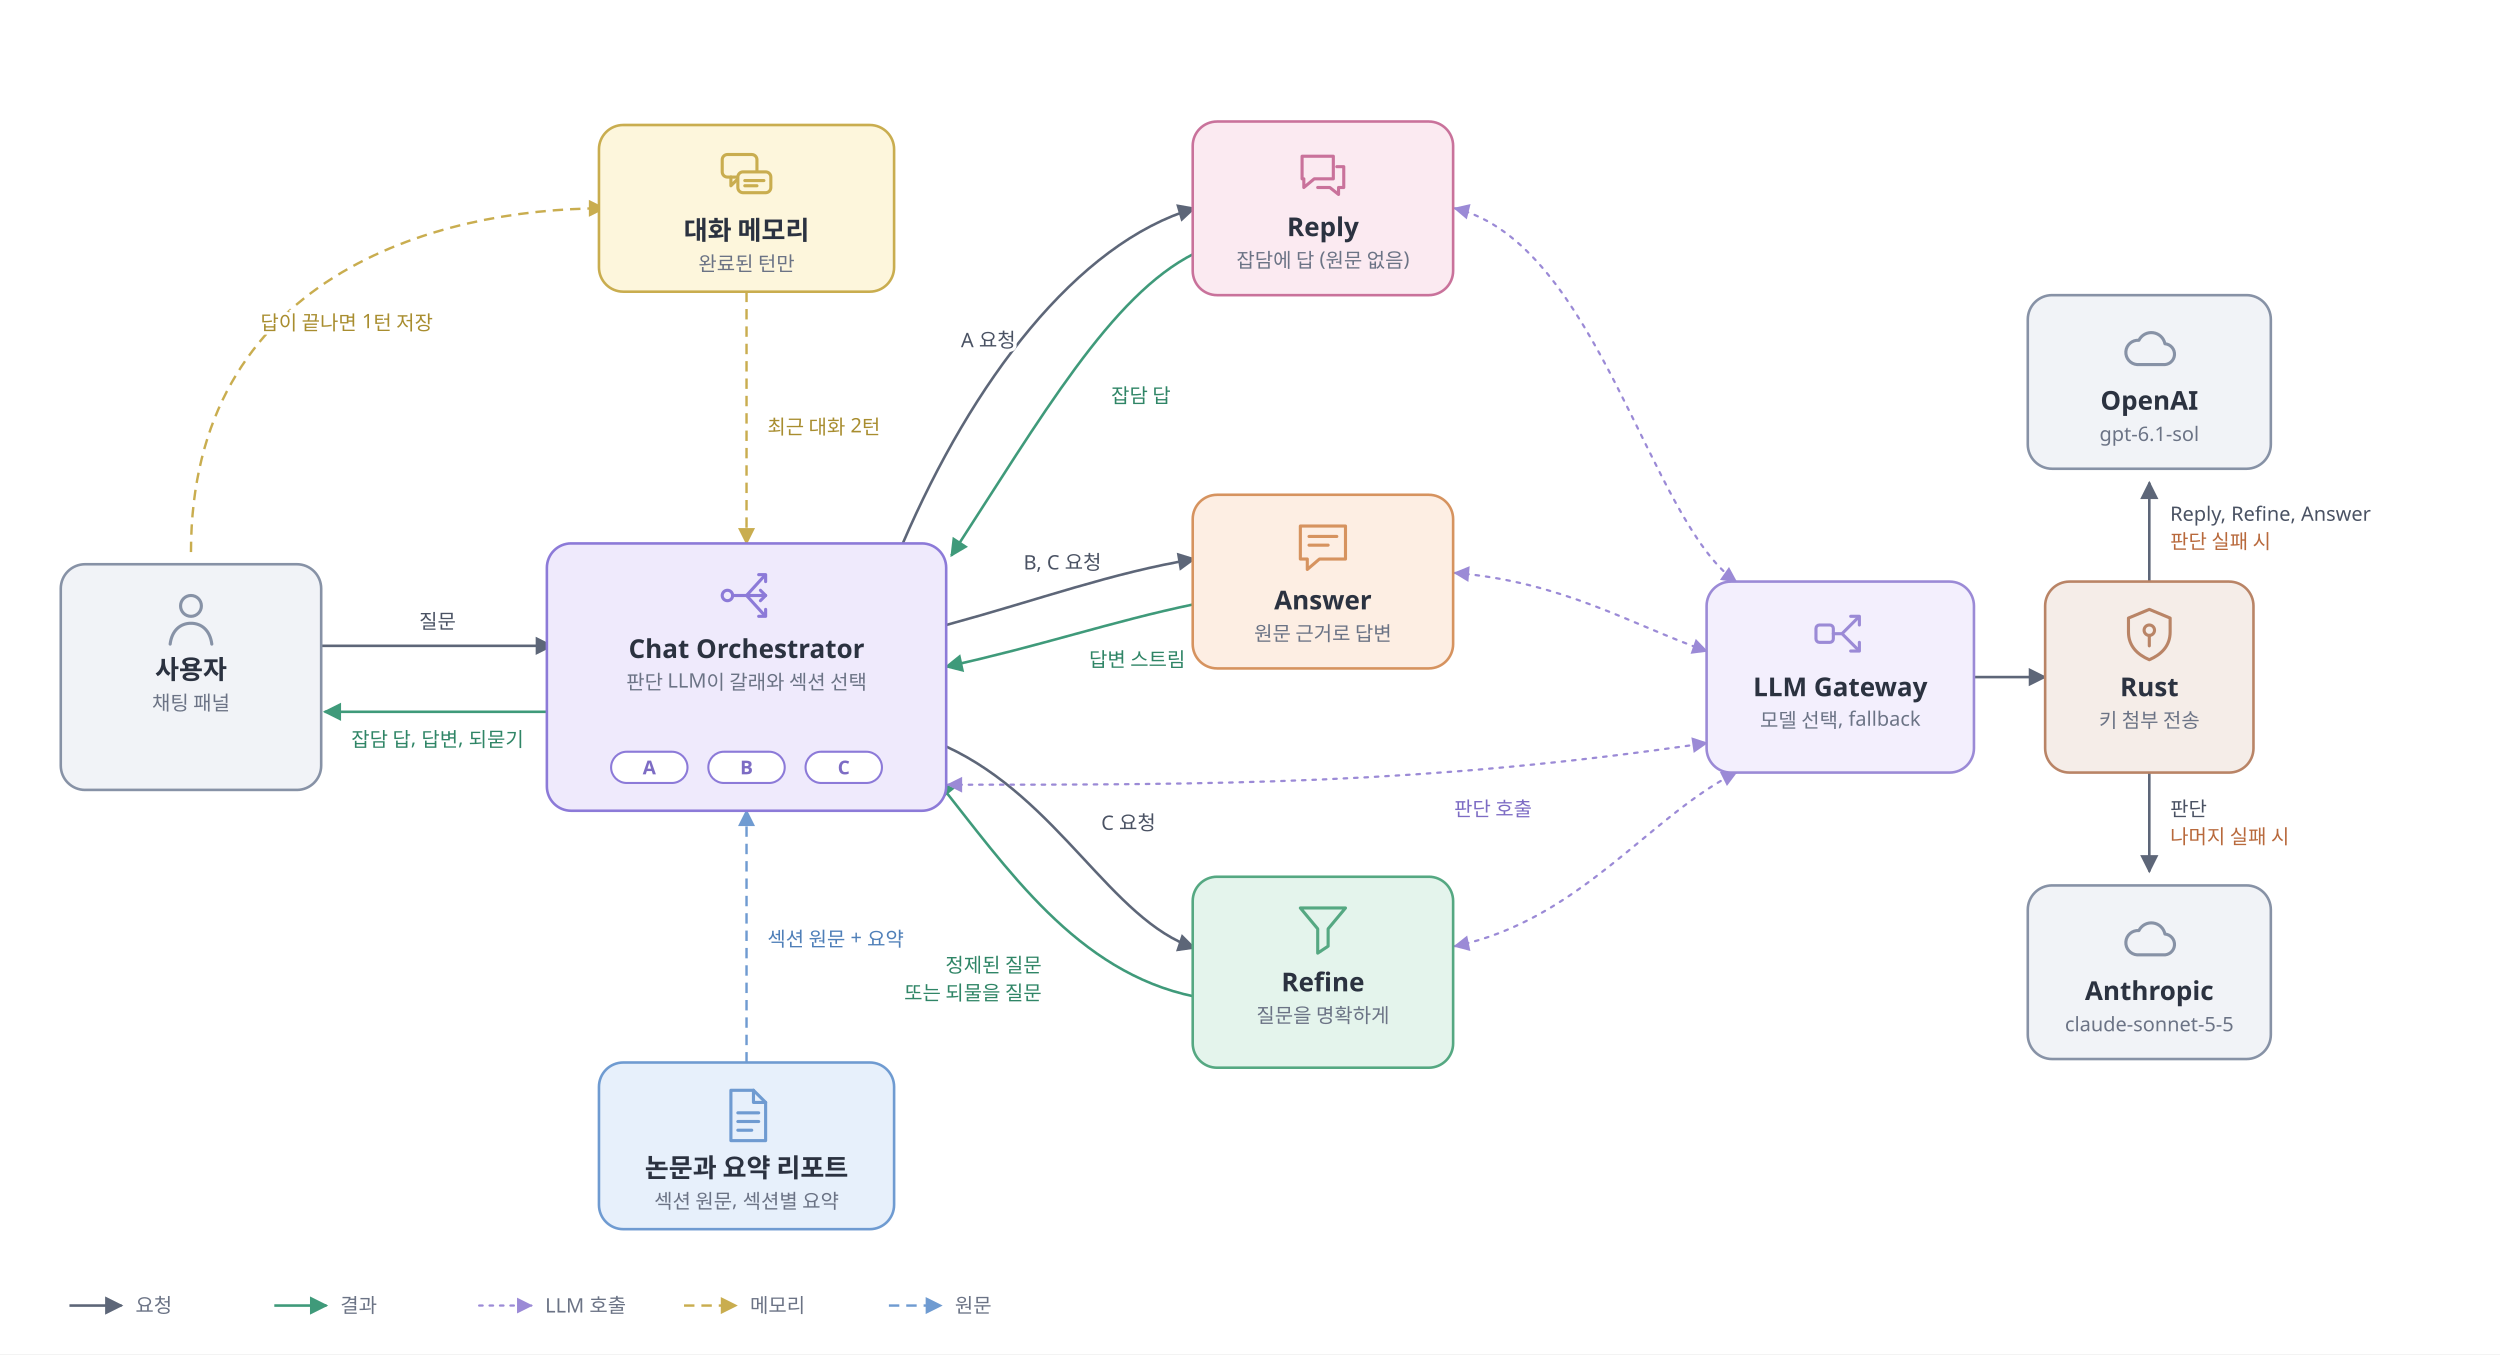
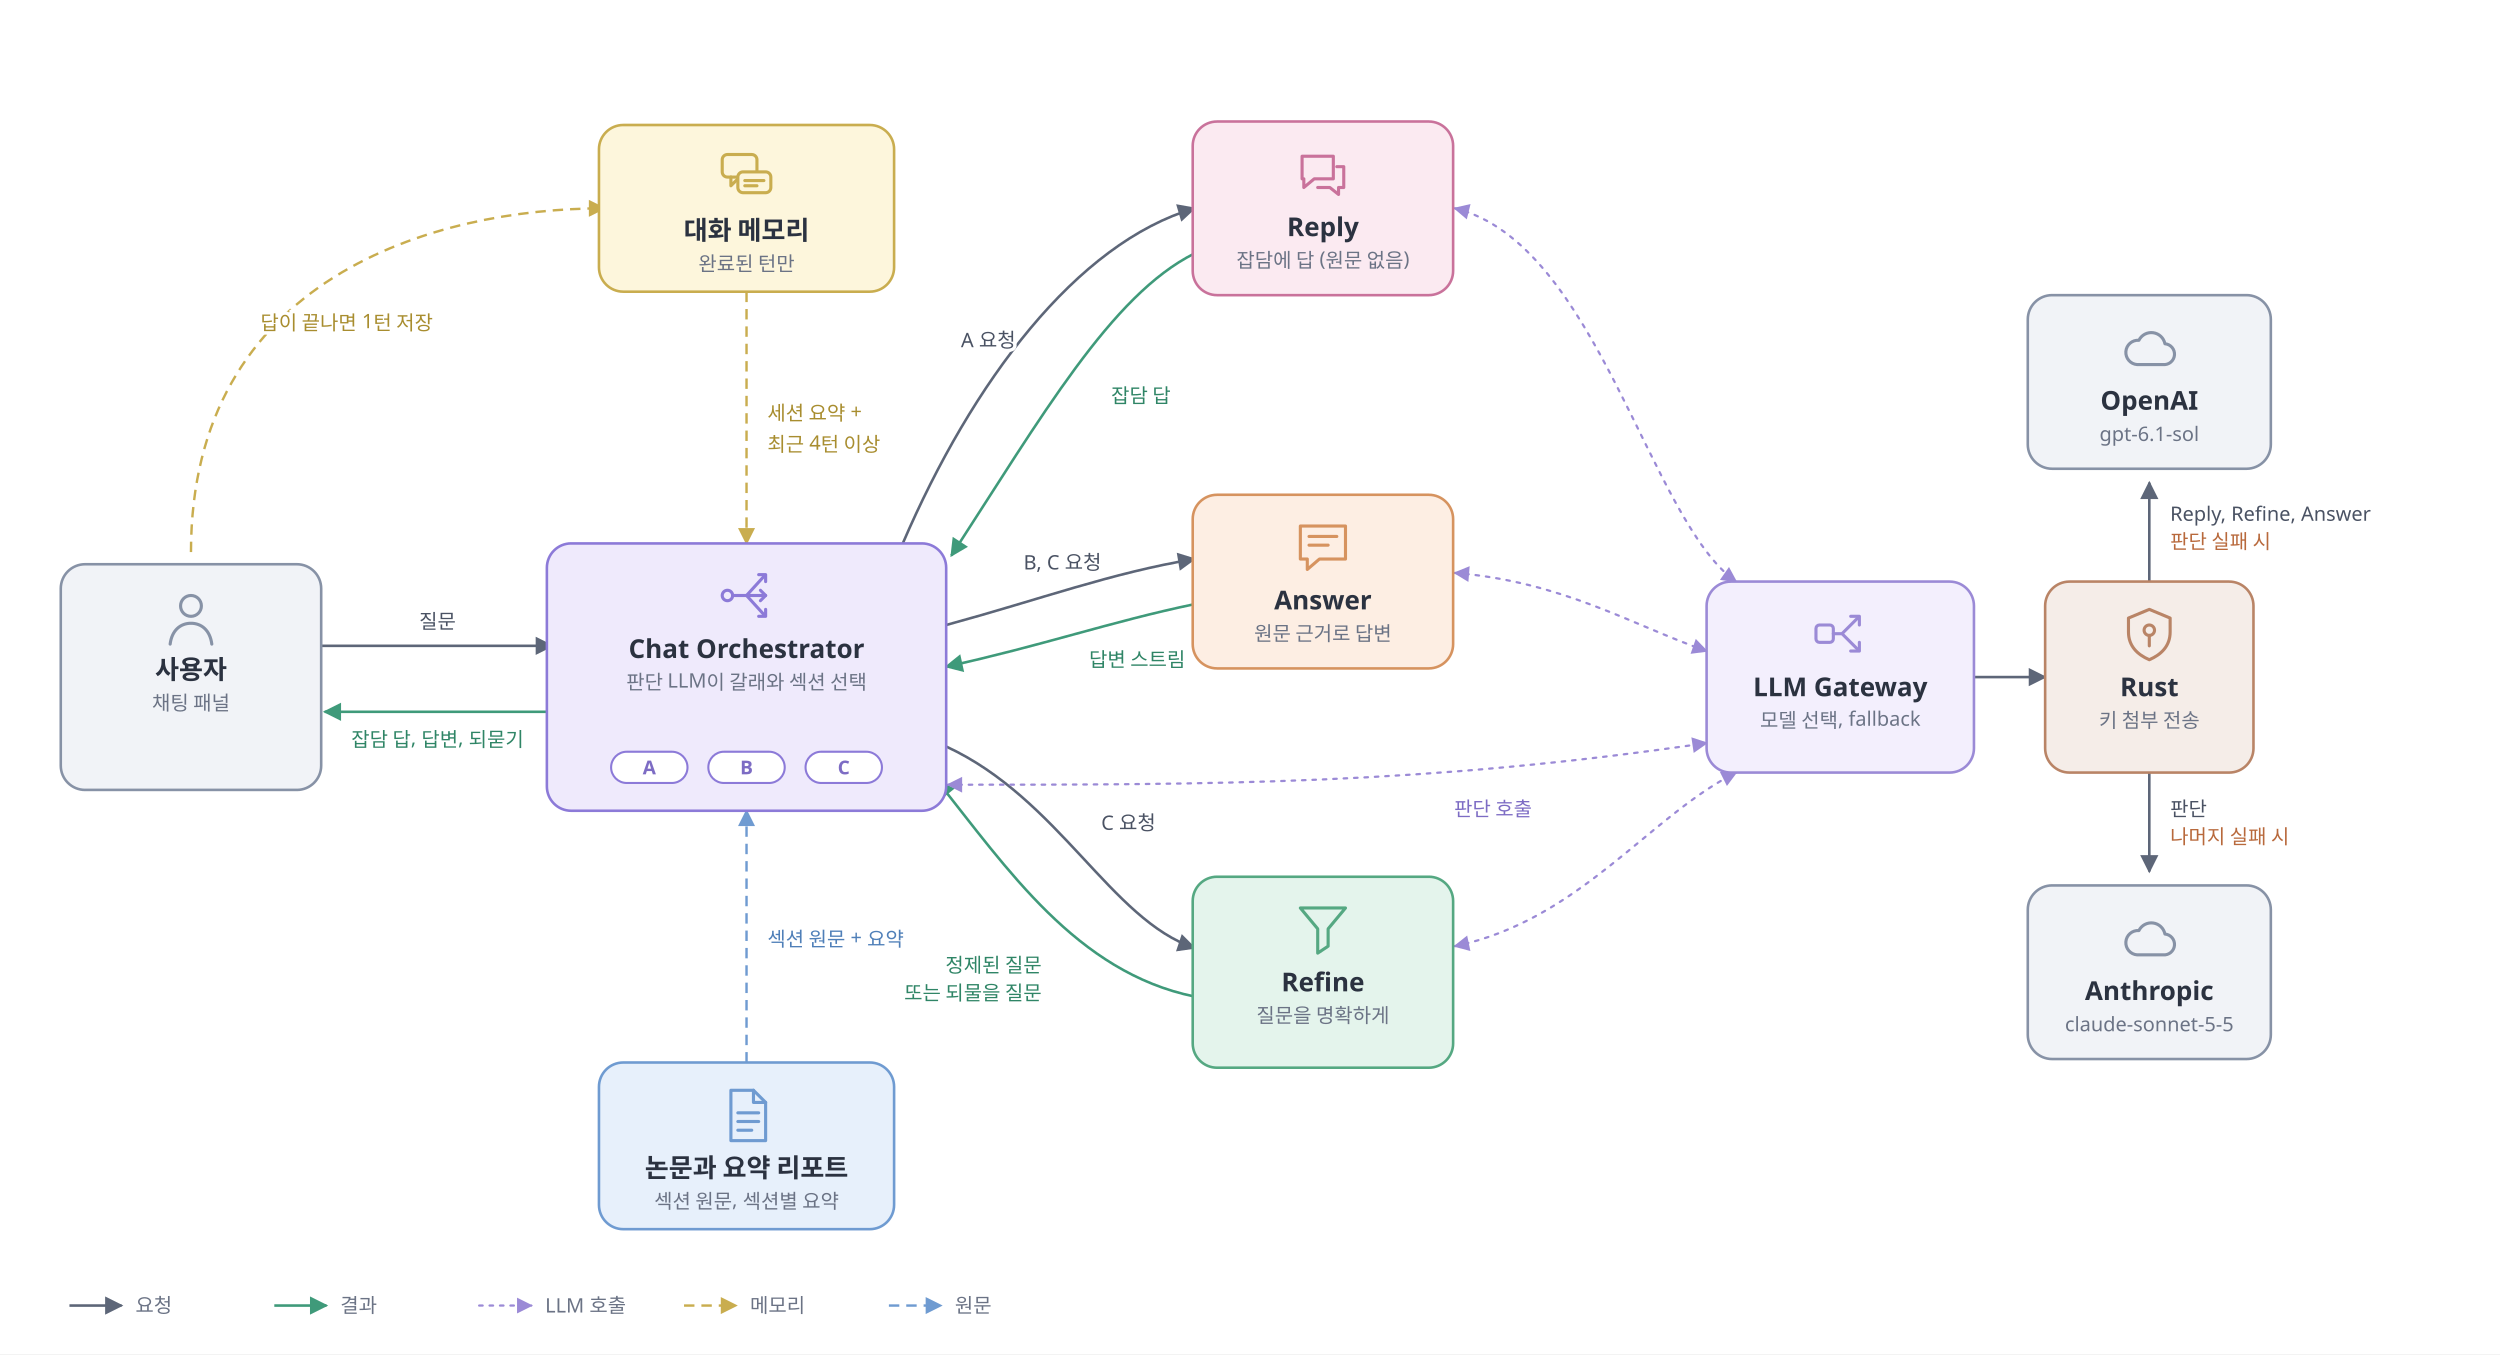
<svg xmlns="http://www.w3.org/2000/svg" width="1440" height="780" viewBox="0 0 1440 780" font-family="Pretendard, 'Noto Sans KR', sans-serif">
  <defs>
    <marker id="a" viewBox="0 0 10 10" refX="9" refY="5" markerWidth="7" markerHeight="7" orient="auto-start-reverse">
      <path d="M0,0L10,5L0,10z" fill="#5d6678" />
    </marker>
    <marker id="ag" viewBox="0 0 10 10" refX="9" refY="5" markerWidth="7" markerHeight="7" orient="auto-start-reverse">
      <path d="M0,0L10,5L0,10z" fill="#3f9a7a" />
    </marker>
    <marker id="ac" viewBox="0 0 10 10" refX="9" refY="5" markerWidth="7" markerHeight="7" orient="auto-start-reverse">
      <path d="M0,0L10,5L0,10z" fill="#9b8ad6" />
    </marker>
    <marker id="acs" viewBox="0 0 10 10" refX="9" refY="5" markerWidth="7" markerHeight="7" orient="auto-start-reverse">
      <path d="M0,0L10,5L0,10z" fill="#9b8ad6" />
    </marker>
    <marker id="am" viewBox="0 0 10 10" refX="9" refY="5" markerWidth="7" markerHeight="7" orient="auto-start-reverse">
      <path d="M0,0L10,5L0,10z" fill="#c9ad4f" />
    </marker>
    <marker id="ap" viewBox="0 0 10 10" refX="9" refY="5" markerWidth="7" markerHeight="7" orient="auto-start-reverse">
      <path d="M0,0L10,5L0,10z" fill="#6f9bd1" />
    </marker>
    <marker id="ao" viewBox="0 0 10 10" refX="9" refY="5" markerWidth="7" markerHeight="7" orient="auto-start-reverse">
      <path d="M0,0L10,5L0,10z" fill="#c97a4a" />
    </marker>
    <style>
.t{font-size:15px;font-weight:700;fill:#2b3240;text-anchor:middle}
.s{font-size:11.5px;fill:#6b7385;text-anchor:middle} .sl{font-size:11.5px;fill:#6b7385}
.la,.lg,.lc,.lm,.lp,.lo{font-size:11.5px;paint-order:stroke;stroke:#fff;stroke-width:4px}
.la{fill:#4a5263} .lg{fill:#2f8566} .lc{fill:#7d6cc4} .lm{fill:#a88d2f} .lp{fill:#4f7fb8} .lo{fill:#b8693c}
.f{fill:none;stroke:#5d6678;stroke-width:1.5}
.g{fill:none;stroke:#3f9a7a;stroke-width:1.5}
.c{fill:none;stroke:#9b8ad6;stroke-width:1.3;stroke-dasharray:2 4;stroke-linecap:round}
.m{fill:none;stroke:#c9ad4f;stroke-width:1.4;stroke-dasharray:6 4}
.p{fill:none;stroke:#6f9bd1;stroke-width:1.4;stroke-dasharray:6 4}
.d{fill:none;stroke:#c97a4a;stroke-width:1.4;stroke-dasharray:6 4}
.chips rect{fill:#fff;stroke:#8c7ad8;stroke-width:1.2} .chips text{font-size:11px;font-weight:700;fill:#7d6cc4;text-anchor:middle}
</style>
  </defs>
  <rect width="1440" height="780" fill="#ffffff" />
  <path d="M185 372 H318" class="f" marker-end="url(#a)" />
  <text x="252" y="362" class="la" text-anchor="middle">질문</text>
  <path d="M318 410 H187" class="g" marker-end="url(#ag)" />
  <text x="252" y="430" class="lg" text-anchor="middle">잡담 답, 답변, 되묻기</text>
  <path d="M430 168 V313" class="m" marker-end="url(#am)" />
-   <text x="442" y="250" class="lm" text-anchor="start">최근 대화 2턴</text>
+   <text x="442" y="242" class="lm" text-anchor="start">세션 요약 +</text>
+   <text x="442" y="260" class="lm" text-anchor="start">최근 4턴 이상</text>
  <path d="M430 612 V467" class="p" marker-end="url(#ap)" />
  <text x="442" y="545" class="lp" text-anchor="start">섹션 원문 + 요약</text>
  <path d="M110 318 C110 160 250 120 348 120" class="m" marker-end="url(#am)" />
  <text x="150" y="190" class="lm" text-anchor="start">답이 끝나면 1턴 저장</text>
  <path d="M520 313 C560 220 620 140 688 120" class="f" marker-end="url(#a)" />
  <text x="585" y="200" class="la" text-anchor="end">A 요청</text>
  <path d="M688 146 C640 170 600 240 548 320" class="g" marker-end="url(#ag)" />
  <text x="640" y="232" class="lg" text-anchor="start">잡담 답</text>
  <path d="M545 360 C600 345 640 330 688 322" class="f" marker-end="url(#a)" />
  <text x="612" y="328" class="la" text-anchor="middle">B, C 요청</text>
  <path d="M688 348 C640 358 600 372 545 384" class="g" marker-end="url(#ag)" />
  <text x="655" y="384" class="lg" text-anchor="middle">답변 스트림</text>
  <path d="M545 430 C610 460 640 530 688 546" class="f" marker-end="url(#a)" />
  <text x="650" y="478" class="la" text-anchor="middle">C 요청</text>
  <path d="M688 574 C620 560 580 500 540 450" class="g" marker-end="url(#ag)" />
  <text x="600" y="560" class="lg" text-anchor="end">정제된 질문</text>
  <text x="600" y="576" class="lg" text-anchor="end">또는 되물을 질문</text>
  <path d="M546 452 C700 452 820 452 983 428" class="c" marker-end="url(#ac)" marker-start="url(#acs)" />
  <text x="860" y="470" class="lc" text-anchor="middle">판단 호출</text>
  <path d="M838 120 C920 140 950 300 1000 335" class="c" marker-end="url(#ac)" marker-start="url(#acs)" />
  <path d="M838 330 C900 335 940 360 983 375" class="c" marker-end="url(#ac)" marker-start="url(#acs)" />
  <path d="M838 545 C910 530 950 470 1000 445" class="c" marker-end="url(#ac)" marker-start="url(#acs)" />
  <path d="M1137 390 H1178" class="f" marker-end="url(#a)" />
  <path d="M1238 335 V278" class="f" marker-end="url(#a)" />
  <text x="1250" y="300" class="la" text-anchor="start">Reply, Refine, Answer</text>
  <text x="1250" y="316" class="lo" text-anchor="start">판단 실패 시</text>
  <path d="M1238 445 V502" class="f" marker-end="url(#a)" />
  <text x="1250" y="470" class="la" text-anchor="start">판단</text>
  <text x="1250" y="486" class="lo" text-anchor="start">나머지 실패 시</text>
  <g>
    <rect x="35.0" y="325.0" width="150" height="130" rx="14" fill="#f1f3f7" stroke="#8792a6" stroke-width="1.5" />
    <g transform="translate(94,339.0)" fill="none" stroke="#8792a6" stroke-width="1.8" stroke-linecap="round" stroke-linejoin="round">
      <circle cx="16" cy="10" r="6" />
      <path d="M4 32c1-8 6-12 12-12s11 4 12 12" />
    </g>
    <text x="110" y="391.0" class="t">사용자</text>
    <text x="110" y="409.0" class="s">채팅 패널</text>
  </g>
  <g>
    <rect x="345.0" y="72.0" width="170" height="96" rx="14" fill="#fdf6dc" stroke="#c9ad4f" stroke-width="1.5" />
    <g transform="translate(414,86.0)" fill="none" stroke="#c9ad4f" stroke-width="1.8" stroke-linecap="round" stroke-linejoin="round">
      <rect x="2" y="3" width="20" height="13" rx="3" />
      <path d="M7 16v5l5-5" />
      <rect x="11" y="13" width="19" height="12" rx="3" fill="#fdf6dc" />
      <path d="M15 18h11M15 21h7" />
    </g>
    <text x="430" y="138.0" class="t">대화 메모리</text>
    <text x="430" y="156.0" class="s">완료된 턴만</text>
  </g>
  <g>
    <rect x="315.0" y="313.0" width="230" height="154" rx="14" fill="#efeafc" stroke="#8c7ad8" stroke-width="1.5" />
    <g transform="translate(414,327.0)" fill="none" stroke="#8c7ad8" stroke-width="1.8" stroke-linecap="round" stroke-linejoin="round">
      <circle cx="5" cy="16" r="3" />
      <path d="M8 16h8" />
      <path d="M16 16l10-11M16 16h11M16 16l10 11" />
      <path d="M23 4h4v4M24 13l3 3-3 3M23 28h4v-4" />
    </g>
    <text x="430" y="379.0" class="t">Chat Orchestrator</text>
    <text x="430" y="397.0" class="s">판단 LLM이 갈래와 섹션 선택</text>
  </g>
  <g class="chips">
    <rect x="352" y="433" width="44" height="18" rx="9" />
    <text x="374" y="446">A</text>
    <rect x="408" y="433" width="44" height="18" rx="9" />
    <text x="430" y="446">B</text>
    <rect x="464" y="433" width="44" height="18" rx="9" />
    <text x="486" y="446">C</text>
  </g>
  <g>
    <rect x="345.0" y="612.0" width="170" height="96" rx="14" fill="#e7f0fb" stroke="#6f9bd1" stroke-width="1.5" />
    <g transform="translate(414,626.0)" fill="none" stroke="#6f9bd1" stroke-width="1.8" stroke-linecap="round" stroke-linejoin="round">
      <path d="M7 2h13l7 7v22H7z" />
      <path d="M20 2v7h7" />
      <path d="M11 15h12M11 20h12M11 25h8" />
    </g>
    <text x="430" y="678.0" class="t">논문과 요약 리포트</text>
    <text x="430" y="696.0" class="s">섹션 원문, 섹션별 요약</text>
  </g>
  <g>
    <rect x="687.0" y="70.0" width="150" height="100" rx="14" fill="#fbeaf1" stroke="#c9729b" stroke-width="1.5" />
    <g transform="translate(746,84.0)" fill="none" stroke="#c9729b" stroke-width="1.8" stroke-linecap="round" stroke-linejoin="round">
      <path d="M4 6h18v13H11l-6 5v-5H4z" />
      <path d="M24 12h4v12h-3v4l-5-4h-7" />
    </g>
    <text x="762" y="136.0" class="t">Reply</text>
    <text x="762" y="154.0" class="s">잡담에 답 (원문 없음)</text>
  </g>
  <g>
    <rect x="687.0" y="285.0" width="150" height="100" rx="14" fill="#fdeee3" stroke="#d6935f" stroke-width="1.5" />
    <g transform="translate(746,299.0)" fill="none" stroke="#d6935f" stroke-width="1.8" stroke-linecap="round" stroke-linejoin="round">
      <path d="M3 4h26v19H14l-7 6v-6H3z" />
      <path d="M8 10h16M8 15h11" />
    </g>
    <text x="762" y="351.0" class="t">Answer</text>
    <text x="762" y="369.0" class="s">원문 근거로 답변</text>
  </g>
  <g>
    <rect x="687.0" y="505.0" width="150" height="110" rx="14" fill="#e4f4ec" stroke="#55a882" stroke-width="1.5" />
    <g transform="translate(746,519.0)" fill="none" stroke="#55a882" stroke-width="1.8" stroke-linecap="round" stroke-linejoin="round">
      <path d="M3 4h26l-10 12v10l-6 4V16z" />
    </g>
    <text x="762" y="571.0" class="t">Refine</text>
    <text x="762" y="589.0" class="s">질문을 명확하게</text>
  </g>
  <g>
    <rect x="983.0" y="335.0" width="154" height="110" rx="14" fill="#f3effd" stroke="#9b8ad6" stroke-width="1.5" />
    <g transform="translate(1044,349.0)" fill="none" stroke="#9b8ad6" stroke-width="1.8" stroke-linecap="round" stroke-linejoin="round">
      <rect x="2" y="11" width="10" height="10" rx="2" />
      <path d="M12 16h5M17 16l9-9M17 16l9 9" />
      <path d="M22 6h5v5M22 26h5v-5" />
    </g>
    <text x="1060" y="401.0" class="t">LLM Gateway</text>
    <text x="1060" y="419.0" class="s">모델 선택, fallback</text>
  </g>
  <g>
    <rect x="1178.0" y="335.0" width="120" height="110" rx="14" fill="#f5ede8" stroke="#b98466" stroke-width="1.5" />
    <g transform="translate(1222,349.0)" fill="none" stroke="#b98466" stroke-width="1.8" stroke-linecap="round" stroke-linejoin="round">
      <path d="M16 2l12 5v8c0 8-5 13-12 16C9 28 4 23 4 15V7z" />
      <circle cx="16" cy="14" r="3" />
      <path d="M16 17v6" />
    </g>
    <text x="1238" y="401.0" class="t">Rust</text>
    <text x="1238" y="419.0" class="s">키 첨부 전송</text>
  </g>
  <g>
    <rect x="1168.0" y="170.0" width="140" height="100" rx="14" fill="#f1f3f7" stroke="#8792a6" stroke-width="1.5" />
    <g transform="translate(1222,184.0)" fill="none" stroke="#8792a6" stroke-width="1.8" stroke-linecap="round" stroke-linejoin="round">
      <path d="M9 26h15a6 6 0 0 0 1-12 8 8 0 0 0-15-2 7 7 0 0 0-1 14z" />
    </g>
    <text x="1238" y="236.0" class="t">OpenAI</text>
    <text x="1238" y="254.0" class="s">gpt-6.1-sol</text>
  </g>
  <g>
    <rect x="1168.0" y="510.0" width="140" height="100" rx="14" fill="#f1f3f7" stroke="#8792a6" stroke-width="1.5" />
    <g transform="translate(1222,524.0)" fill="none" stroke="#8792a6" stroke-width="1.8" stroke-linecap="round" stroke-linejoin="round">
      <path d="M9 26h15a6 6 0 0 0 1-12 8 8 0 0 0-15-2 7 7 0 0 0-1 14z" />
    </g>
    <text x="1238" y="576.0" class="t">Anthropic</text>
    <text x="1238" y="594.0" class="s">claude-sonnet-5-5</text>
  </g>
  <path d="M40 752 H70" class="f" marker-end="url(#a)" />
  <text x="78" y="756" class="sl" text-anchor="start">요청</text>
  <path d="M158 752 H188" class="g" marker-end="url(#ag)" />
  <text x="196" y="756" class="sl" text-anchor="start">결과</text>
  <path d="M276 752 H306" class="c" marker-end="url(#ac)" />
  <text x="314" y="756" class="sl" text-anchor="start">LLM 호출</text>
  <path d="M394 752 H424" class="m" marker-end="url(#am)" />
  <text x="432" y="756" class="sl" text-anchor="start">메모리</text>
  <path d="M512 752 H542" class="p" marker-end="url(#ap)" />
  <text x="550" y="756" class="sl" text-anchor="start">원문</text>
</svg>
